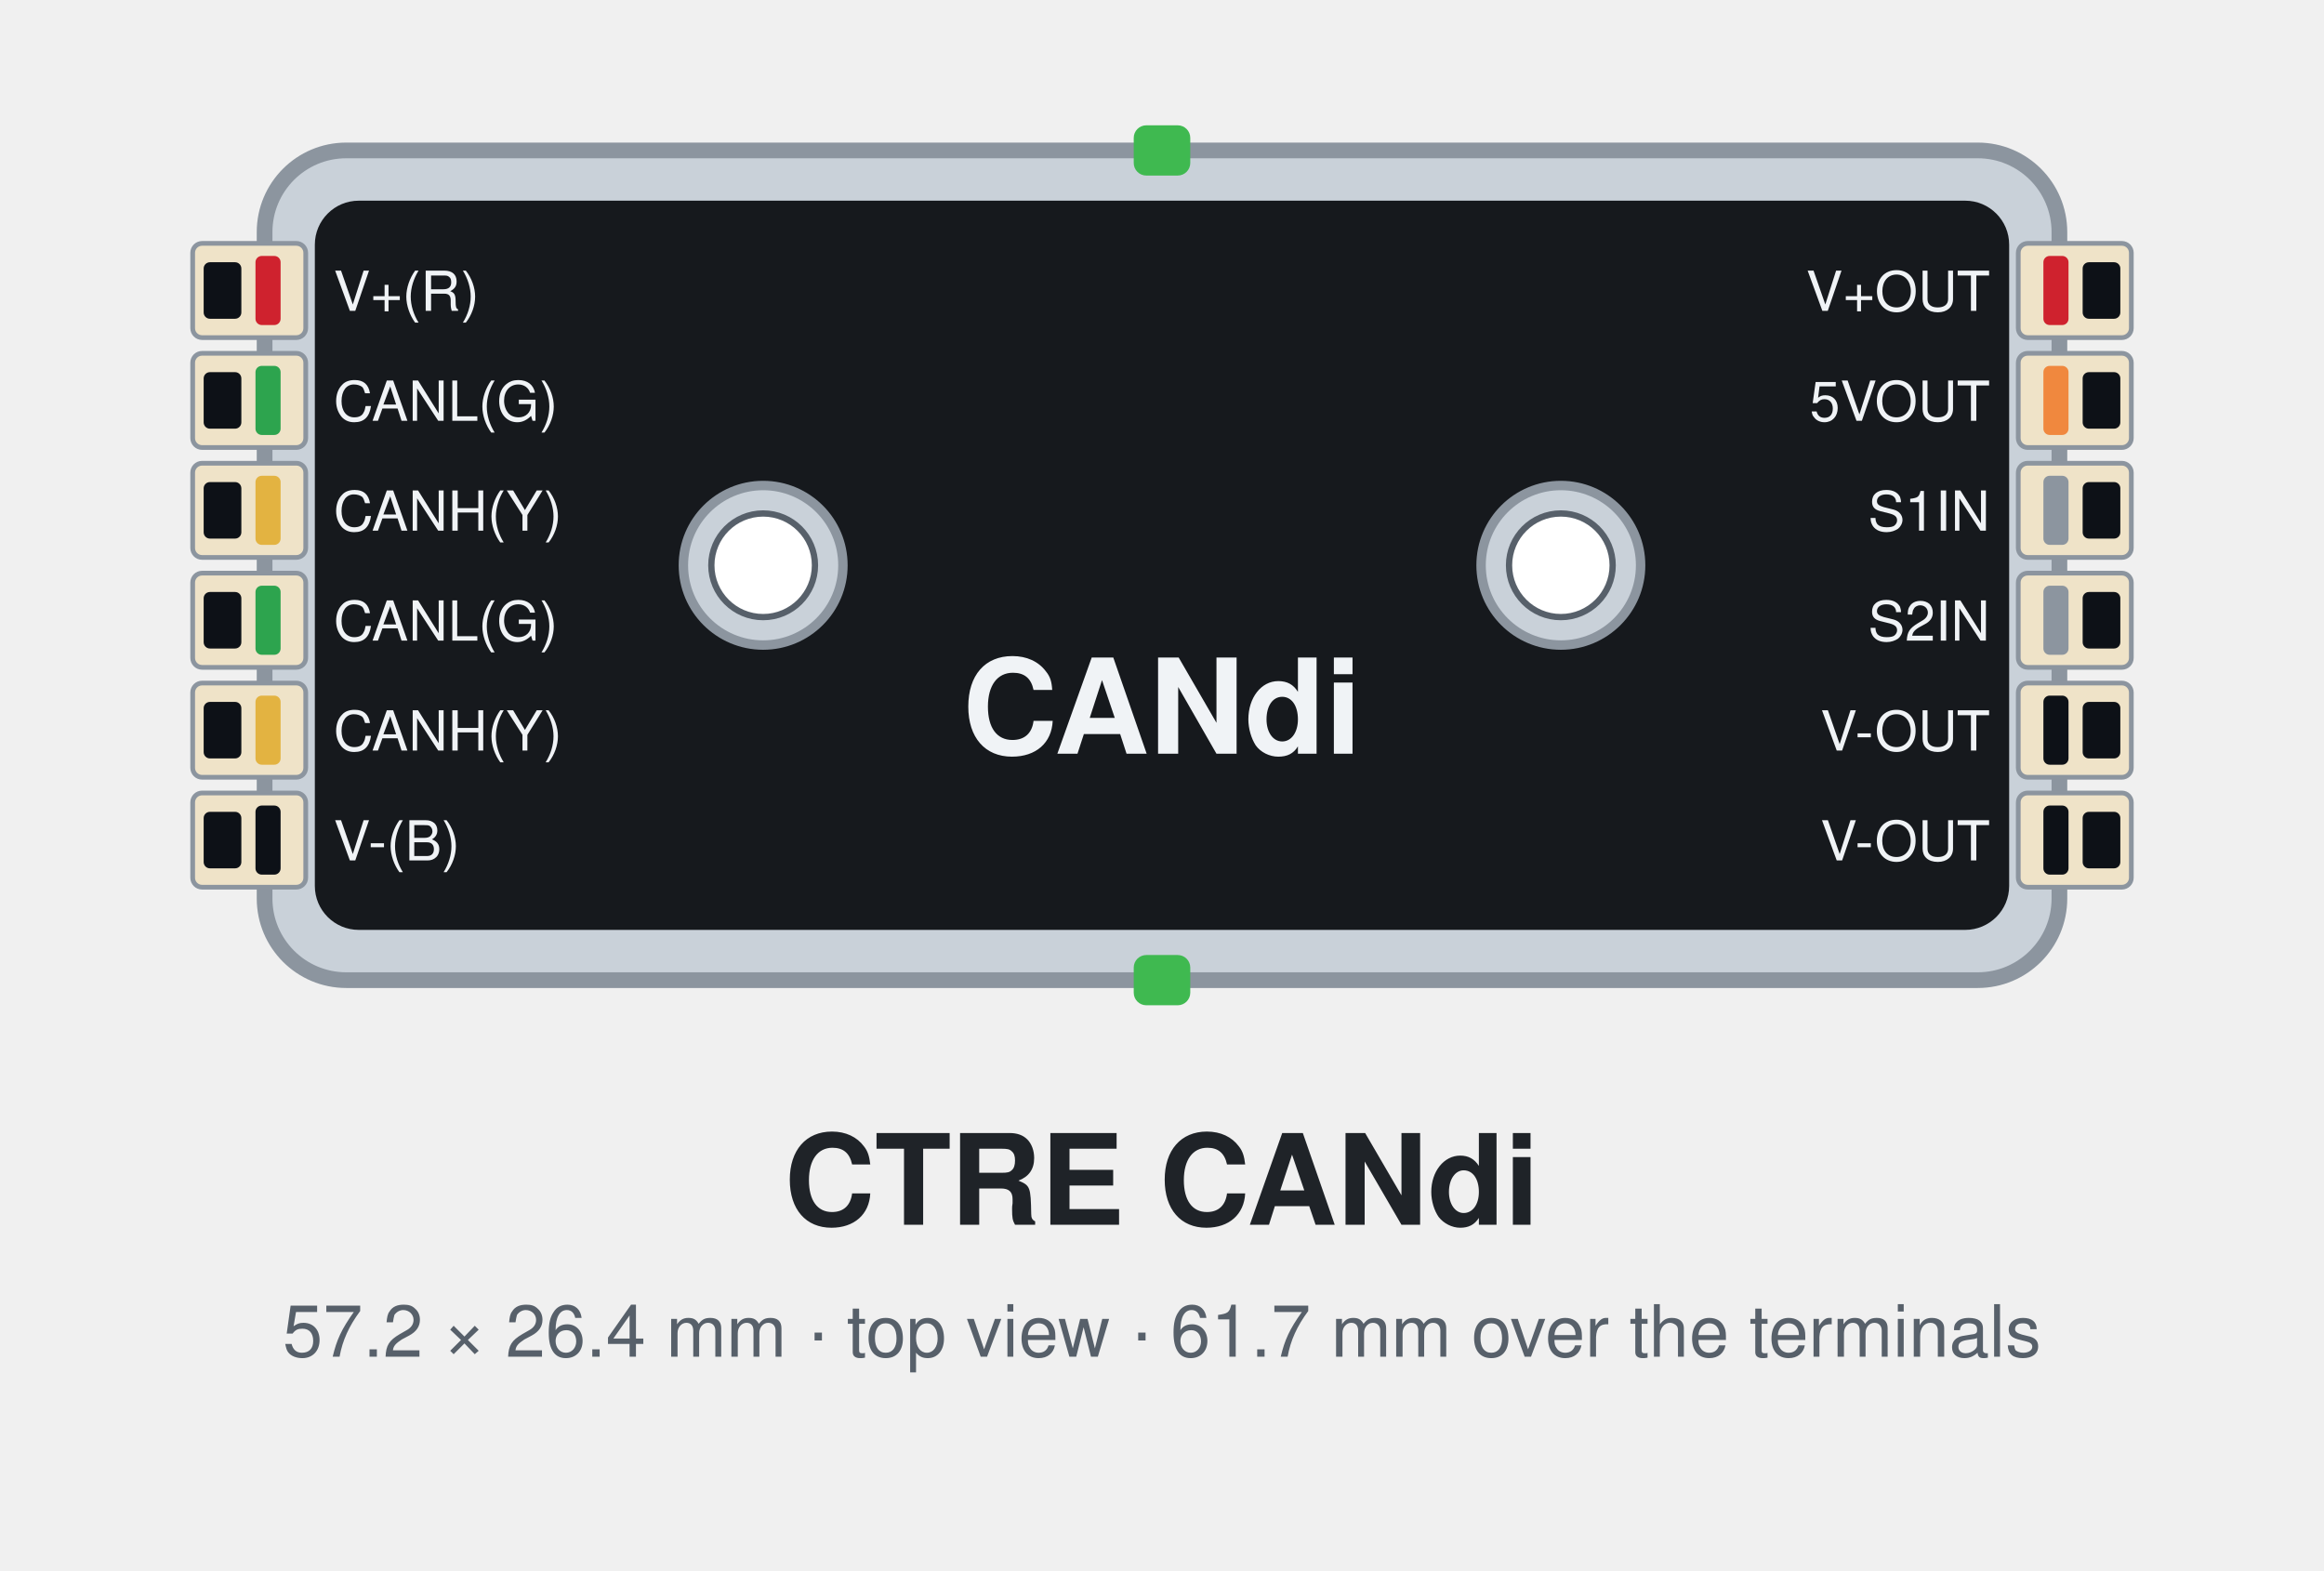
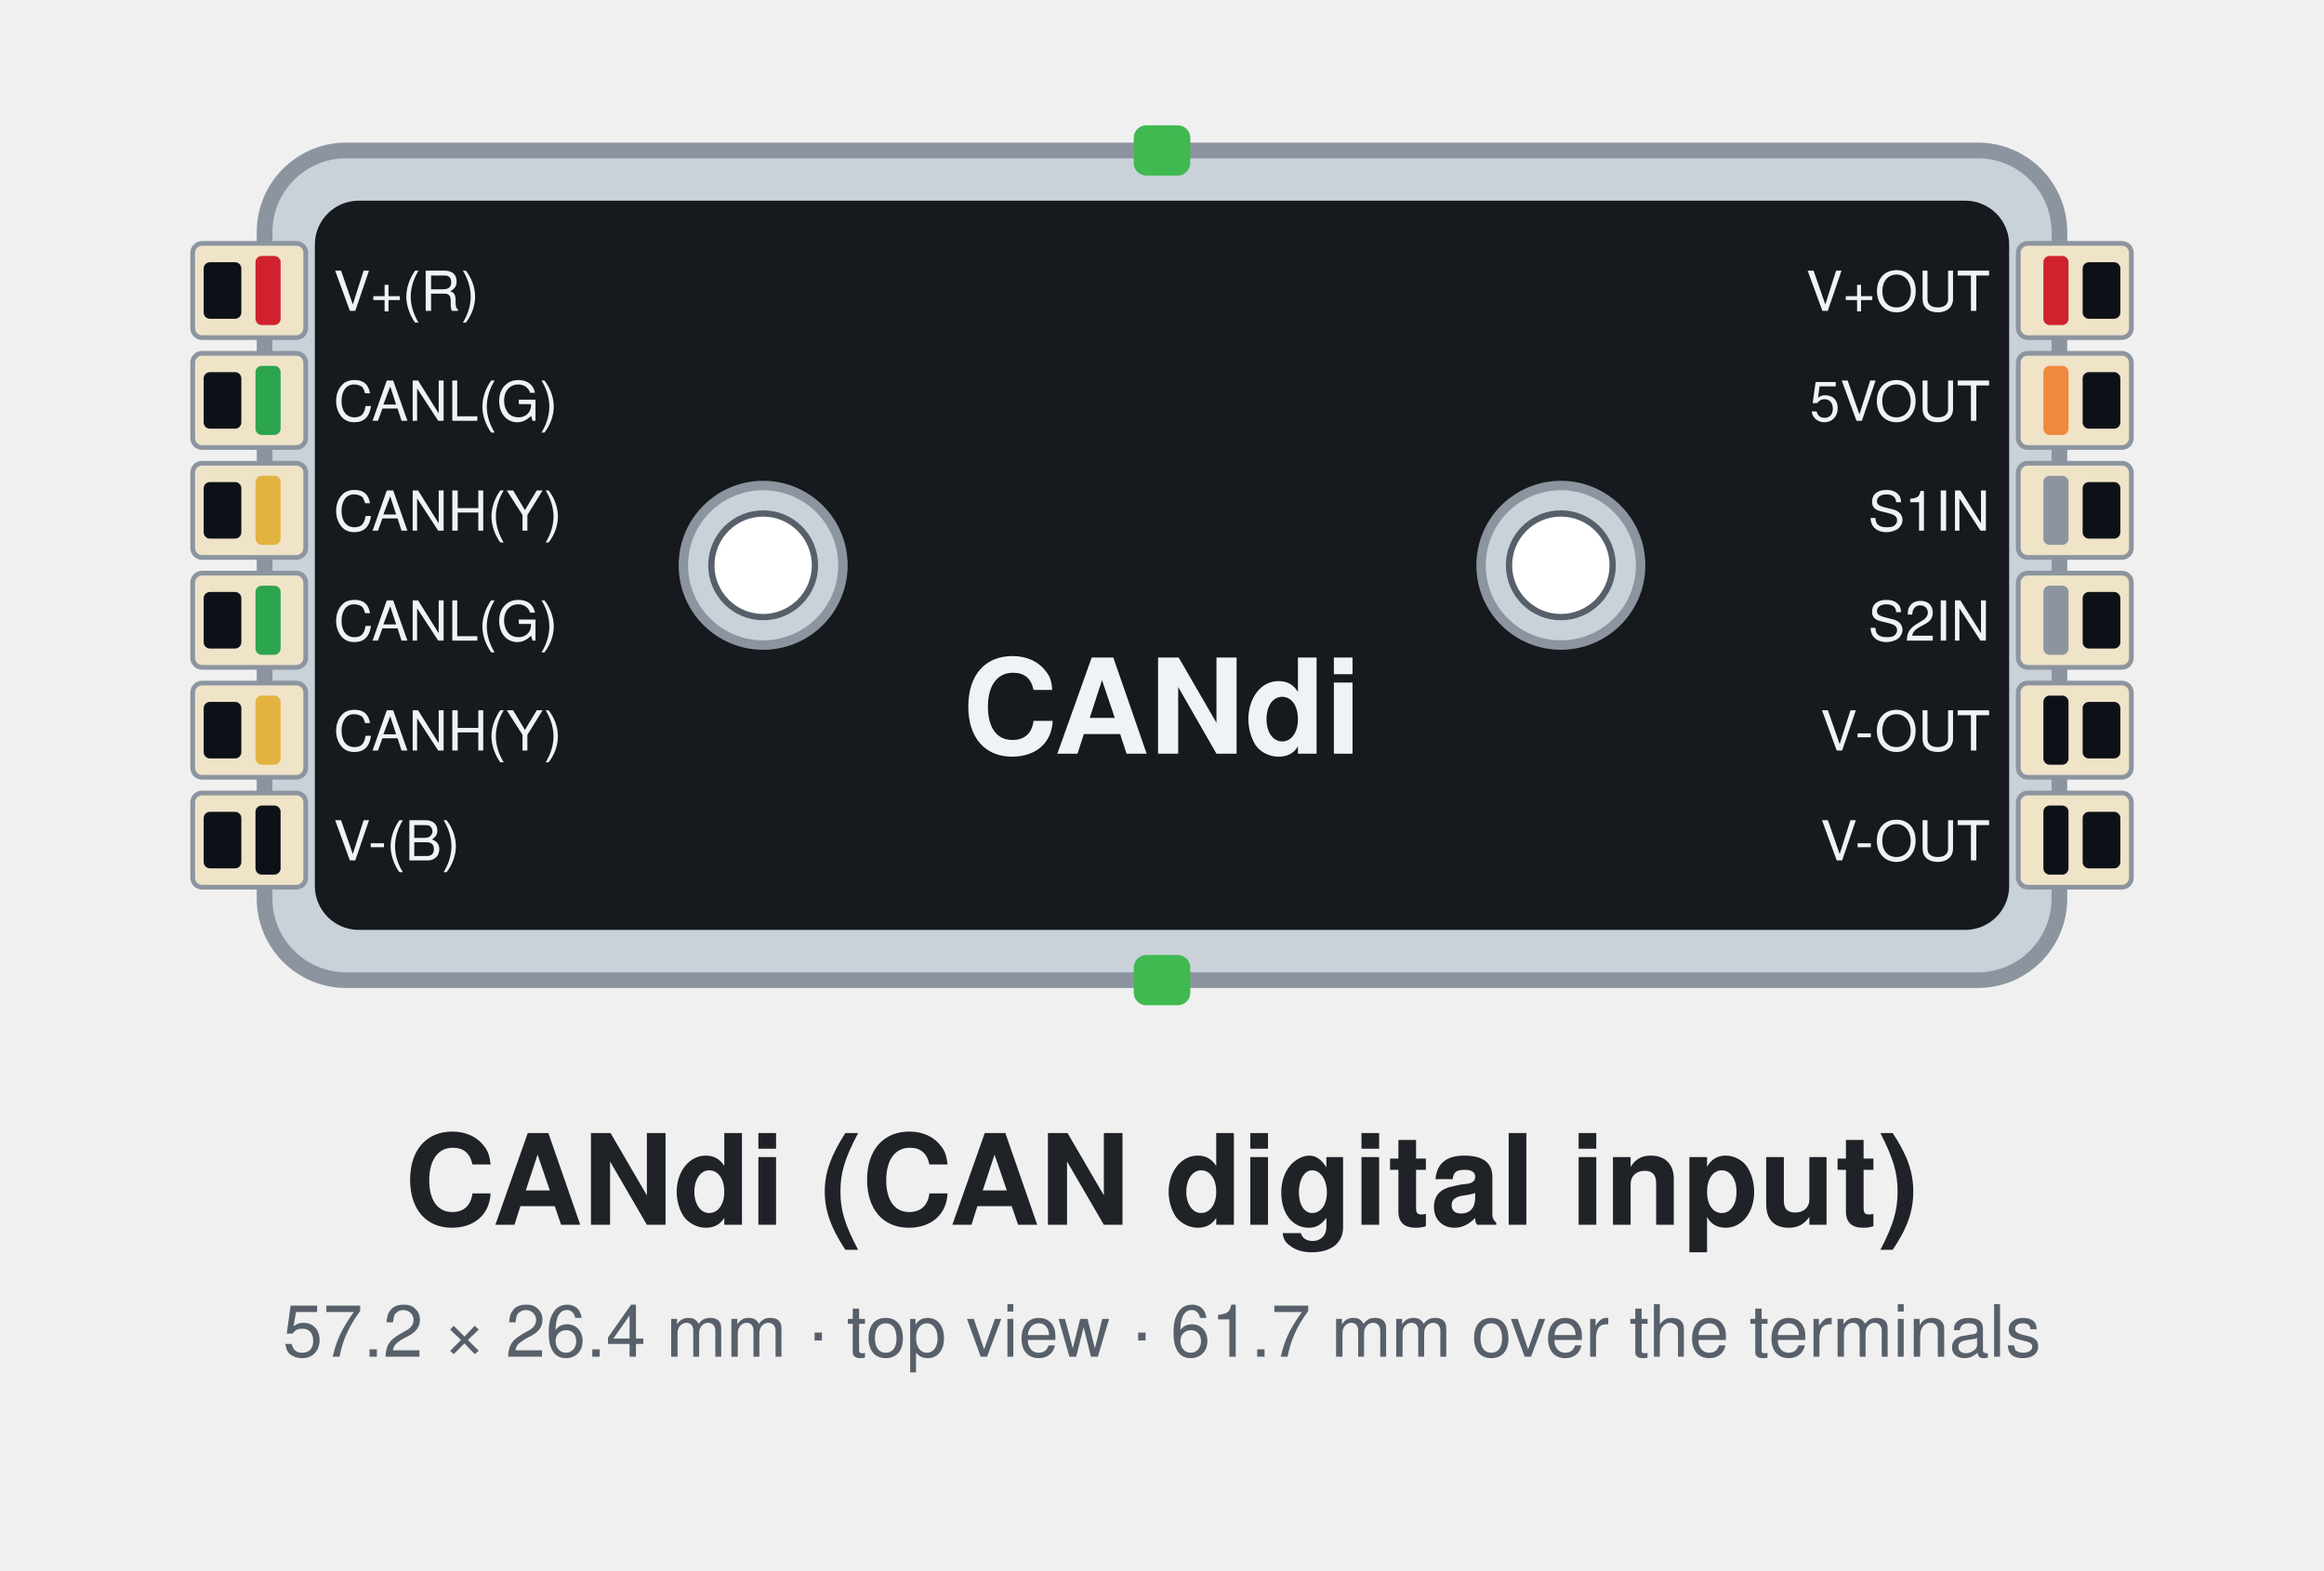
<svg xmlns="http://www.w3.org/2000/svg" viewBox="-37 -18 74 50" width="74mm" height="50mm" font-family="Helvetica, Arial, sans-serif">
  <rect x="-28.575" y="-13.21" width="57.15" height="26.42" rx="2.6" fill="#c9d1d9" stroke="#8c959f" stroke-width="0.5" />
  <rect x="-26.975" y="-11.61" width="53.95" height="23.22" rx="1.4" fill="#16191d" />
  <circle cx="-12.7" cy="0" r="2.54" fill="#c9d1d9" stroke="#8c959f" stroke-width="0.3" />
  <circle cx="-12.7" cy="0" r="1.65" fill="#ffffff" stroke="#57606a" stroke-width="0.2" />
  <circle cx="12.7" cy="0" r="2.54" fill="#c9d1d9" stroke="#8c959f" stroke-width="0.3" />
  <circle cx="12.7" cy="0" r="1.65" fill="#ffffff" stroke="#57606a" stroke-width="0.2" />
  <rect x="-0.9" y="-14.01" width="1.8" height="1.6" rx="0.4" fill="#3fb950" />
  <rect x="-0.9" y="12.41" width="1.8" height="1.6" rx="0.4" fill="#3fb950" />
  <text x="0" y="6" font-size="4.2" fill="#f0f3f6" text-anchor="middle" font-weight="bold">CANdi</text>
  <rect x="-30.865" y="-10.25" width="3.6" height="3" rx="0.3" fill="#efe3c8" stroke="#8c959f" stroke-width="0.15" />
  <rect x="-30.515" y="-9.65" width="1.2" height="1.8" rx="0.2" fill="#0d1117" />
  <rect x="-28.865" y="-9.85" width="0.8" height="2.2" rx="0.2" fill="#cf222e" />
  <text x="-26.375" y="-8.1" font-size="1.75" fill="#f0f3f6" text-anchor="start">V+(R)</text>
  <rect x="-30.865" y="-6.75" width="3.6" height="3" rx="0.3" fill="#efe3c8" stroke="#8c959f" stroke-width="0.15" />
  <rect x="-30.515" y="-6.15" width="1.2" height="1.8" rx="0.2" fill="#0d1117" />
  <rect x="-28.865" y="-6.35" width="0.8" height="2.2" rx="0.2" fill="#2da44e" />
  <text x="-26.375" y="-4.6" font-size="1.75" fill="#f0f3f6" text-anchor="start">CANL(G)</text>
  <rect x="-30.865" y="-3.25" width="3.6" height="3" rx="0.3" fill="#efe3c8" stroke="#8c959f" stroke-width="0.15" />
  <rect x="-30.515" y="-2.65" width="1.2" height="1.8" rx="0.2" fill="#0d1117" />
  <rect x="-28.865" y="-2.85" width="0.8" height="2.2" rx="0.2" fill="#e3b341" />
  <text x="-26.375" y="-1.1" font-size="1.75" fill="#f0f3f6" text-anchor="start">CANH(Y)</text>
  <rect x="-30.865" y="0.25" width="3.6" height="3" rx="0.3" fill="#efe3c8" stroke="#8c959f" stroke-width="0.15" />
  <rect x="-30.515" y="0.85" width="1.2" height="1.8" rx="0.2" fill="#0d1117" />
  <rect x="-28.865" y="0.65" width="0.8" height="2.2" rx="0.2" fill="#2da44e" />
  <text x="-26.375" y="2.4" font-size="1.75" fill="#f0f3f6" text-anchor="start">CANL(G)</text>
  <rect x="-30.865" y="3.75" width="3.6" height="3" rx="0.3" fill="#efe3c8" stroke="#8c959f" stroke-width="0.15" />
  <rect x="-30.515" y="4.35" width="1.2" height="1.8" rx="0.2" fill="#0d1117" />
  <rect x="-28.865" y="4.15" width="0.8" height="2.2" rx="0.2" fill="#e3b341" />
  <text x="-26.375" y="5.9" font-size="1.75" fill="#f0f3f6" text-anchor="start">CANH(Y)</text>
  <rect x="-30.865" y="7.25" width="3.6" height="3" rx="0.3" fill="#efe3c8" stroke="#8c959f" stroke-width="0.15" />
  <rect x="-30.515" y="7.85" width="1.2" height="1.8" rx="0.2" fill="#0d1117" />
  <rect x="-28.865" y="7.65" width="0.8" height="2.2" rx="0.2" fill="#0d1117" />
  <text x="-26.375" y="9.4" font-size="1.75" fill="#f0f3f6" text-anchor="start">V-(B)</text>
  <rect x="27.265" y="-10.25" width="3.6" height="3" rx="0.3" fill="#efe3c8" stroke="#8c959f" stroke-width="0.15" />
  <rect x="29.315" y="-9.65" width="1.2" height="1.8" rx="0.2" fill="#0d1117" />
  <rect x="28.065" y="-9.85" width="0.8" height="2.2" rx="0.2" fill="#cf222e" />
  <text x="26.375" y="-8.1" font-size="1.75" fill="#f0f3f6" text-anchor="end">V+OUT</text>
  <rect x="27.265" y="-6.75" width="3.6" height="3" rx="0.3" fill="#efe3c8" stroke="#8c959f" stroke-width="0.15" />
  <rect x="29.315" y="-6.15" width="1.2" height="1.8" rx="0.2" fill="#0d1117" />
  <rect x="28.065" y="-6.35" width="0.8" height="2.2" rx="0.2" fill="#f0883e" />
  <text x="26.375" y="-4.6" font-size="1.75" fill="#f0f3f6" text-anchor="end">5VOUT</text>
  <rect x="27.265" y="-3.25" width="3.6" height="3" rx="0.3" fill="#efe3c8" stroke="#8c959f" stroke-width="0.15" />
  <rect x="29.315" y="-2.65" width="1.2" height="1.8" rx="0.2" fill="#0d1117" />
  <rect x="28.065" y="-2.85" width="0.8" height="2.2" rx="0.2" fill="#8c959f" />
  <text x="26.375" y="-1.1" font-size="1.75" fill="#f0f3f6" text-anchor="end">S1IN</text>
  <rect x="27.265" y="0.25" width="3.6" height="3" rx="0.3" fill="#efe3c8" stroke="#8c959f" stroke-width="0.15" />
  <rect x="29.315" y="0.85" width="1.2" height="1.8" rx="0.2" fill="#0d1117" />
  <rect x="28.065" y="0.65" width="0.8" height="2.2" rx="0.2" fill="#8c959f" />
  <text x="26.375" y="2.4" font-size="1.75" fill="#f0f3f6" text-anchor="end">S2IN</text>
  <rect x="27.265" y="3.75" width="3.6" height="3" rx="0.3" fill="#efe3c8" stroke="#8c959f" stroke-width="0.15" />
  <rect x="29.315" y="4.35" width="1.2" height="1.8" rx="0.2" fill="#0d1117" />
  <rect x="28.065" y="4.15" width="0.8" height="2.2" rx="0.2" fill="#0d1117" />
  <text x="26.375" y="5.9" font-size="1.75" fill="#f0f3f6" text-anchor="end">V-OUT</text>
  <rect x="27.265" y="7.25" width="3.6" height="3" rx="0.3" fill="#efe3c8" stroke="#8c959f" stroke-width="0.15" />
  <rect x="29.315" y="7.85" width="1.2" height="1.8" rx="0.2" fill="#0d1117" />
  <rect x="28.065" y="7.65" width="0.8" height="2.2" rx="0.2" fill="#0d1117" />
  <text x="26.375" y="9.4" font-size="1.75" fill="#f0f3f6" text-anchor="end">V-OUT</text>
  <g class="caption">
-     <text x="0" y="21" font-size="4" fill="#1f2328" text-anchor="middle" font-weight="bold">CTRE CANdi</text>
+     <text x="0" y="21" font-size="4" fill="#1f2328" text-anchor="middle" font-weight="bold">CANdi (CAN digital input)</text>
    <text x="0" y="25.2" font-size="2.3" fill="#57606a" text-anchor="middle">57.2 × 26.4 mm · top view · 61.7 mm over the terminals</text>
  </g>
  <g id="anchors">
    <circle class="anchor" id="anchor-vbat_pos" data-kind="power" cx="-30.86" cy="-8.75" r="1" fill="none" />
    <circle class="anchor" id="anchor-can_a" data-kind="can" cx="-30.86" cy="-3.5" r="1" fill="none" />
    <circle class="anchor" id="anchor-can_b" data-kind="can" cx="-30.86" cy="3.5" r="1" fill="none" />
    <circle class="anchor" id="anchor-vbat_neg" data-kind="power" cx="-30.86" cy="8.75" r="1" fill="none" />
    <circle class="anchor" id="anchor-vbat_out" data-kind="power" cx="30.86" cy="-8.75" r="1" fill="none" />
    <circle class="anchor" id="anchor-five_v_out" data-kind="power" cx="30.86" cy="-5.25" r="1" fill="none" />
    <circle class="anchor" id="anchor-s1_in" data-kind="signal" cx="30.86" cy="-1.75" r="1" fill="none" />
    <circle class="anchor" id="anchor-s2_in" data-kind="signal" cx="30.86" cy="1.75" r="1" fill="none" />
    <circle class="anchor" id="anchor-gnd_out_1" data-kind="power" cx="30.86" cy="5.25" r="1" fill="none" />
    <circle class="anchor" id="anchor-gnd_out_2" data-kind="power" cx="30.86" cy="8.75" r="1" fill="none" />
  </g>
</svg>
